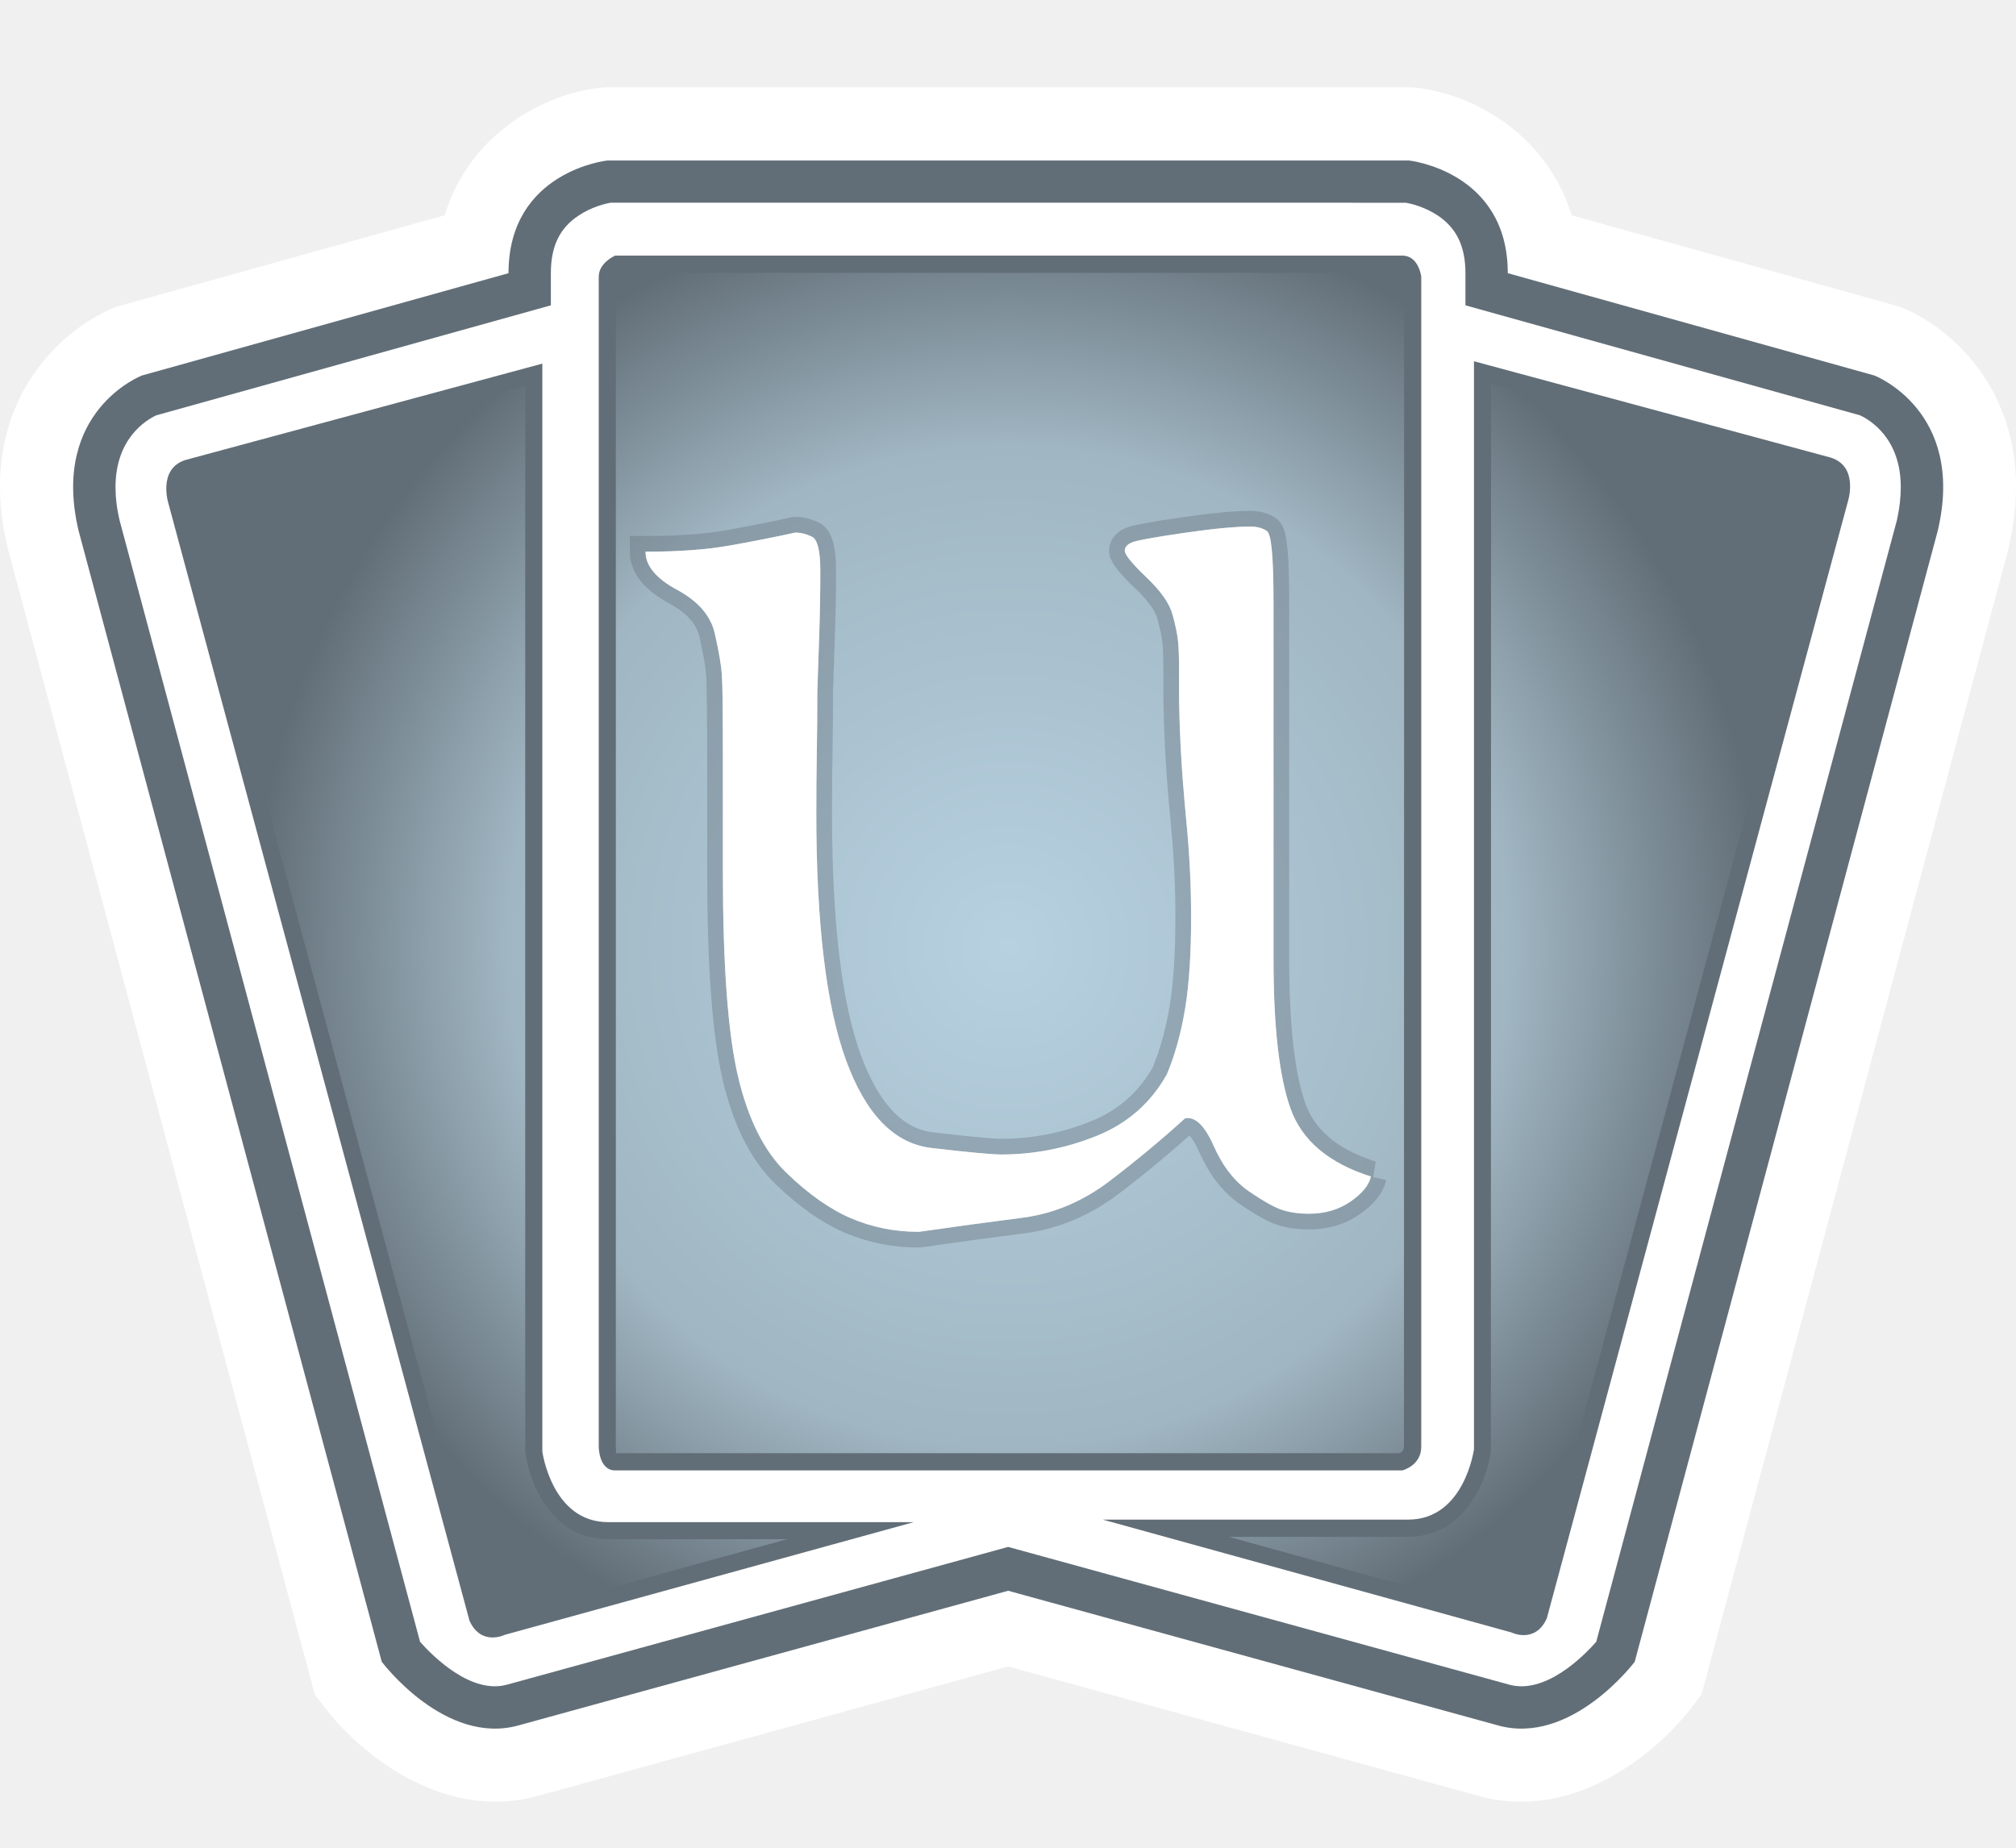
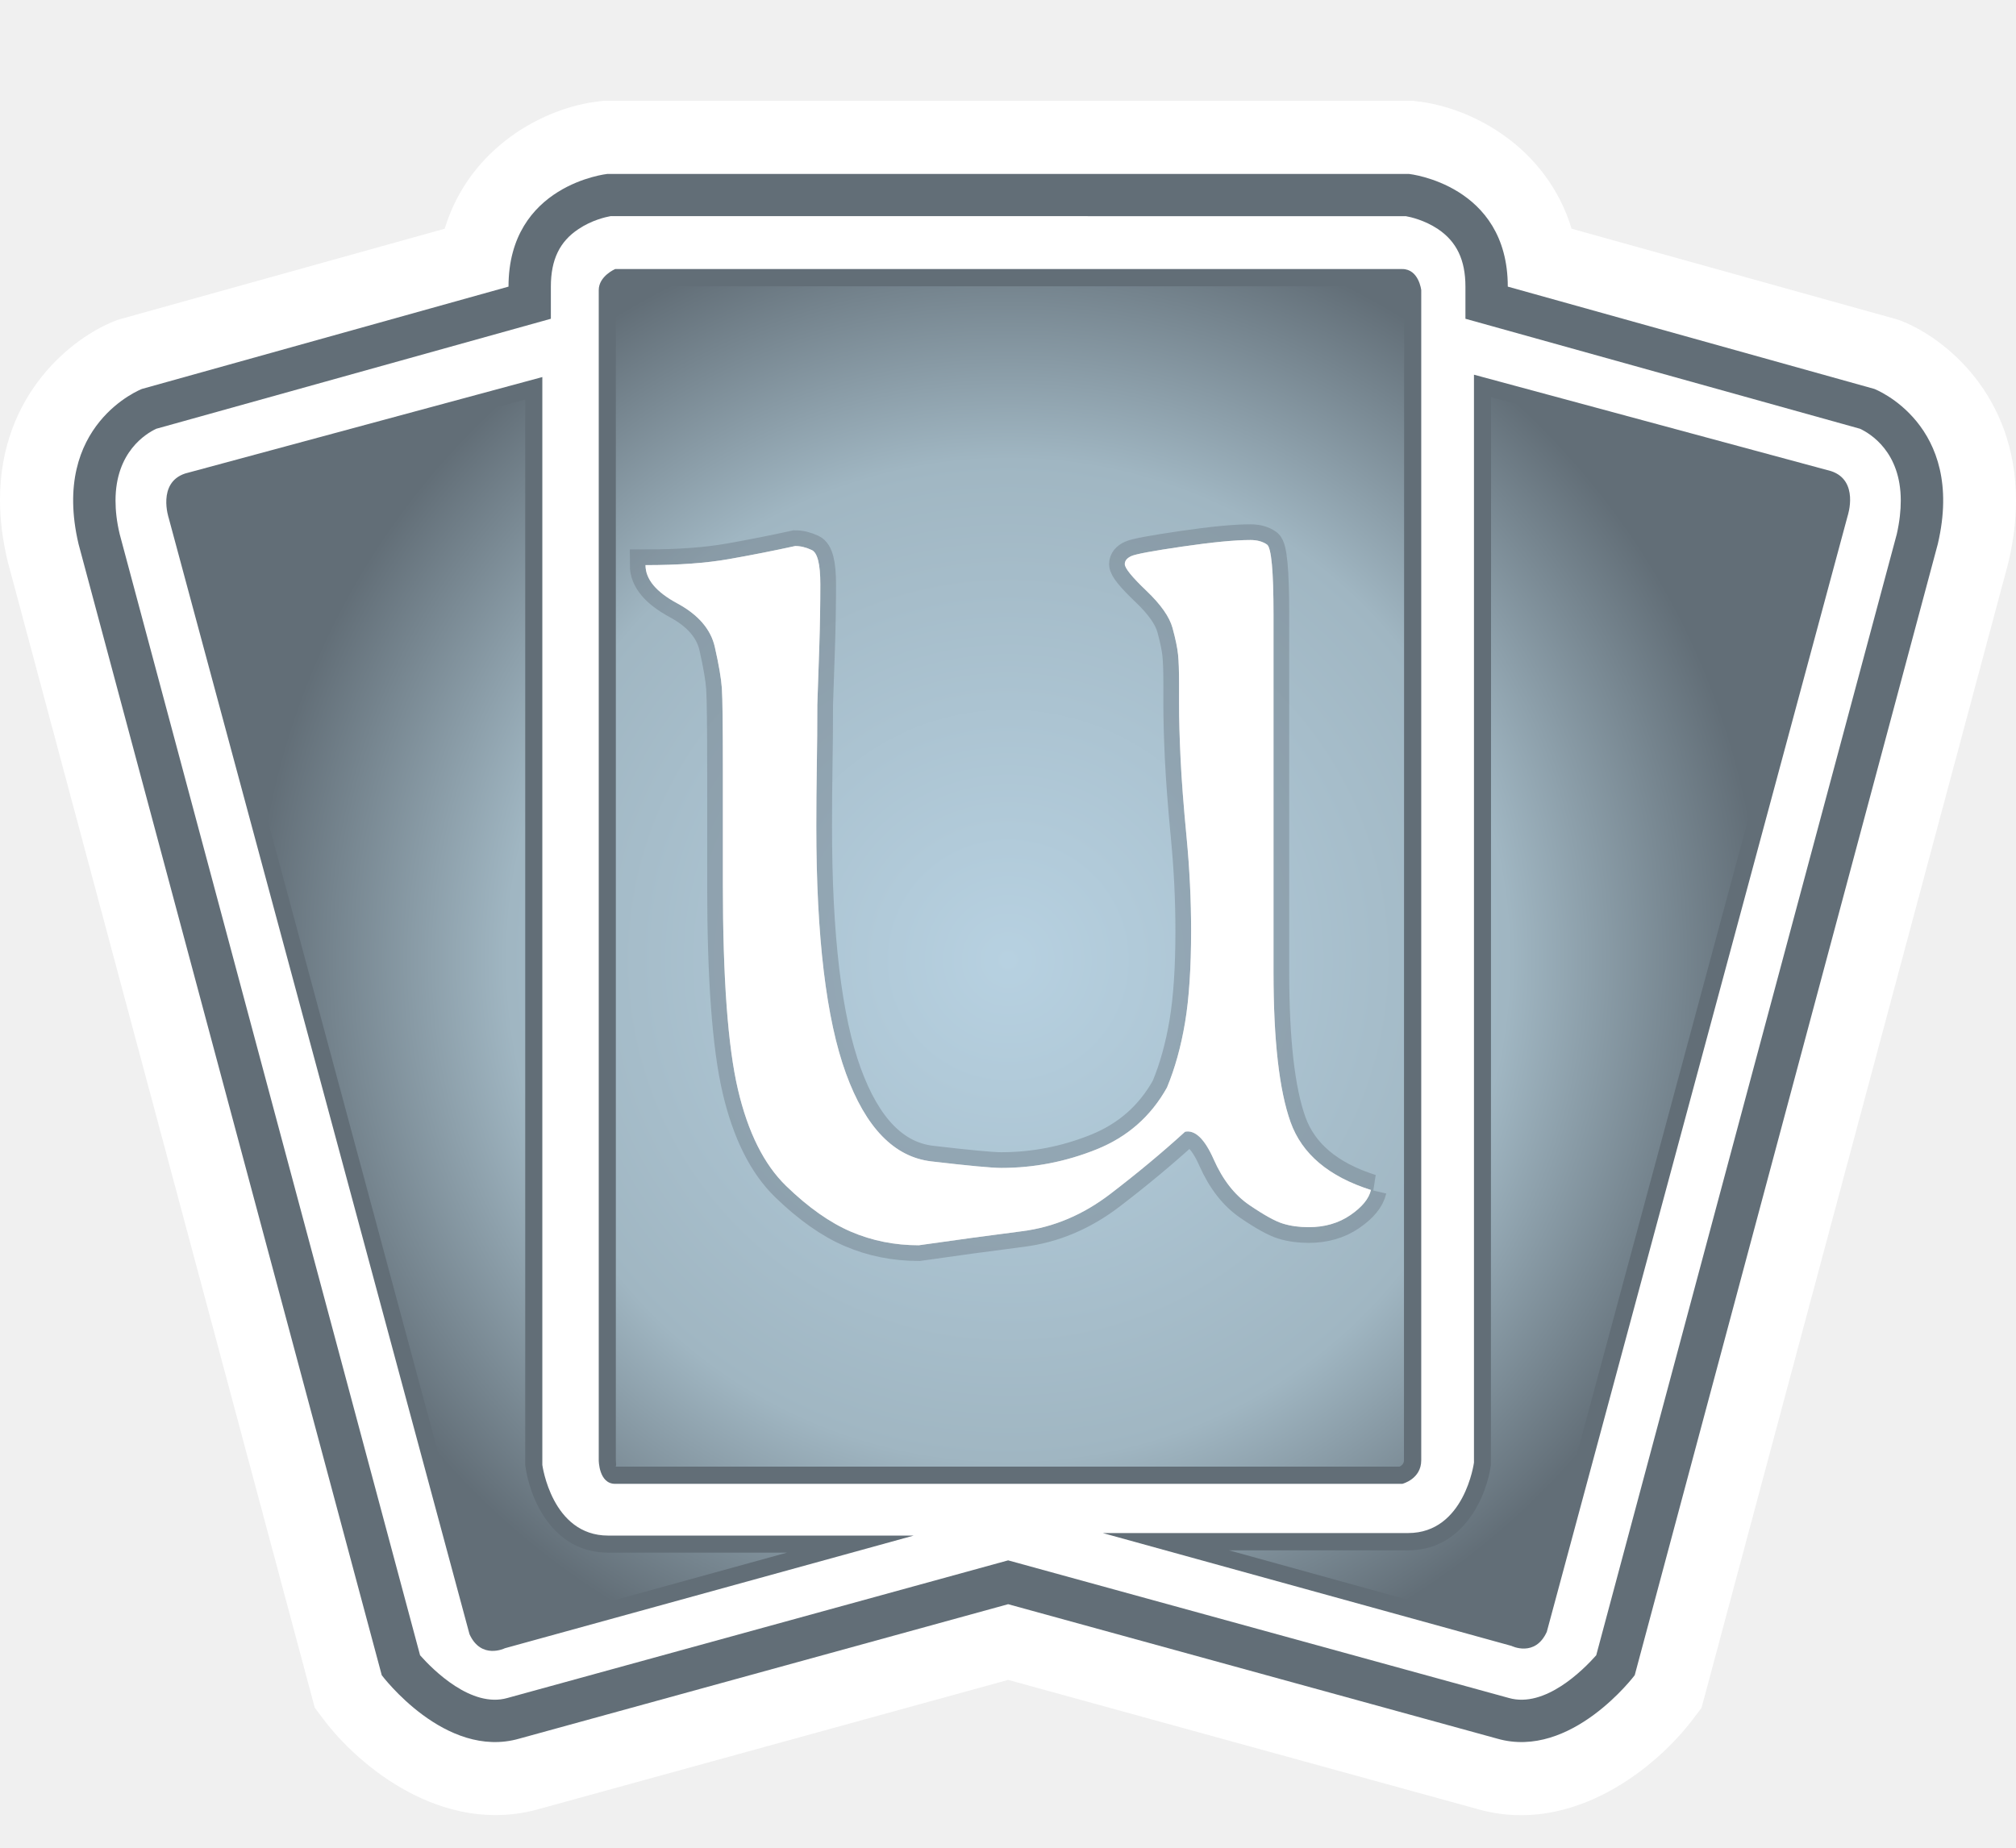
<svg xmlns="http://www.w3.org/2000/svg" xmlns:xlink="http://www.w3.org/1999/xlink" version="1.1" width="600" height="550" id="svg5993">
  <defs id="defs5995">
    <radialGradient cx="0" cy="0" r="1" fx="0" fy="0" id="radialGradient832" gradientUnits="userSpaceOnUse" gradientTransform="matrix(17.57181,0,0,-17.57181,663.959,483.6758)" spreadMethod="pad">
      <stop id="stop834" style="stop-color:#b7d1e1;stop-opacity:1" offset="0" />
      <stop id="stop836" style="stop-color:#a0b6c2;stop-opacity:1" offset="0.663" />
      <stop id="stop838" style="stop-color:#626e77;stop-opacity:1" offset="1" />
    </radialGradient>
    <radialGradient cx="0" cy="0" r="1" fx="0" fy="0" id="radialGradient3009" xlink:href="#radialGradient832" gradientUnits="userSpaceOnUse" gradientTransform="matrix(17.57181,0,0,-17.57181,663.959,483.6758)" spreadMethod="pad" />
  </defs>
-   <path d="M 419.353,26 H 179.601 l -1.199,0.153 c -16.151,1.748 -38.579,13.408 -46.055,37.928 -20.323,5.677 -96.919,27.008 -96.919,27.008 L 34.433,91.434 C 21.267,96.524 0,113.568 0,144.76 c 0,5.575 0.689,11.609 2.233,18.141 l 91.446,341.417 2.539,3.381 c 10.321,13.804 35.491,34.93 64.247,26.765 0,0 128.966,-35.479 139.58,-38.426 10.665,2.947 139.784,38.477 139.784,38.477 28.551,8.114 53.722,-13.013 64.043,-26.816 l 2.539,-3.342 91.293,-340.805 C 599.298,156.867 600,150.642 600,144.965 600,113.517 578.822,96.524 565.657,91.434 l -0.995,-0.345 c 0,0 -76.596,-21.331 -96.919,-27.008 -7.476,-24.52 -29.904,-36.18 -46.106,-37.928 L 420.489,26 Z" id="path822" style="fill:#ffffff;fill-opacity:1;fill-rule:nonzero;stroke:none" />
-   <path d="m 180.736,47.777 c 0,0 -29.393,3.138 -29.393,33.54 L 42.253,111.769 c 0,0 -27.263,10.461 -18.881,46.144 l 90.247,336.735 c 0,0 18.881,25.209 40.913,18.881 l 145.513,-40.02 145.564,40.02 c 21.981,6.328 40.913,-18.881 40.913,-18.881 l 90.209,-336.735 c 8.369,-35.683 -18.894,-46.144 -18.894,-46.144 L 448.747,81.317 c 0,-30.401 -29.393,-33.54 -29.393,-33.54 z" id="path824" style="fill:#626e77;fill-opacity:1;fill-rule:nonzero;stroke:none" />
-   <path d="m 181.693,60.343 c -1.352,0.242 -5.588,1.186 -9.517,3.84 -5.639,3.725 -8.229,9.16 -8.229,17.133 v 9.568 c 0,0 -115.813,32.302 -117.459,32.749 -3.036,1.442 -12.107,6.876 -12.107,21.369 0,2.947 0.344,6.238 1.237,9.976 0.153,0.6 87.963,328.456 89.405,333.737 3.891,4.389 15.309,15.794 26.013,12.707 l 149.008,-40.964 149.008,40.964 c 10.755,3.087 22.122,-8.318 26.013,-12.707 1.391,-5.282 89.252,-333.138 89.456,-333.737 0.842,-3.738 1.186,-7.029 1.186,-9.976 0,-14.493 -9.071,-19.927 -12.107,-21.369 -1.646,-0.446 -117.459,-32.749 -117.459,-32.749 V 81.317 c 0,-7.973 -2.641,-13.408 -8.178,-17.133 -3.98,-2.654 -8.165,-3.598 -9.568,-3.84 z" id="path826" style="fill:#ffffff;fill-opacity:1;fill-rule:nonzero;stroke:none" />
-   <path d="m 438.681,107.533 v 323.825 c 0,0 -2.794,20.973 -19.583,20.973 h -90.897 l 121.643,33.591 c 0,0 7.029,3.496 10.512,-4.184 l 89.558,-332.245 c 0,0 3.483,-10.461 -4.937,-13.255 z M 55.113,136.94 c -8.42,2.781 -4.886,13.306 -4.886,13.306 l 89.507,332.194 c 3.483,7.667 10.512,4.184 10.512,4.184 l 121.694,-33.54 h -90.949 c -16.789,0 -19.583,-21.037 -19.583,-21.037 V 108.235 Z M 183.083,76.086 h 234.267 c 4.937,0 5.639,6.277 5.639,6.277 V 430.656 c 0,5.639 -5.639,7.029 -5.639,7.029 H 183.083 c -4.886,0 -4.886,-7.029 -4.886,-7.029 V 82.363 c 0,-4.184 4.886,-6.277 4.886,-6.277" id="path828" style="fill:#626e77;fill-opacity:1;fill-rule:nonzero;stroke:none" />
-   <g transform="matrix(12.75754,0,0,-12.75754,-8170.415,6452.268)" id="g830">
+   <path d="M 419.353,30 H 179.601 l -1.199,0.153 c -16.151,1.748 -38.579,13.408 -46.055,37.928 -20.323,5.677 -96.919,27.008 -96.919,27.008 L 34.433,95.434 C 21.267,100.524 0,117.568 0,148.76 c 0,5.575 0.689,11.609 2.233,18.141 l 91.446,341.417 2.539,3.381 c 10.321,13.804 35.491,34.93 64.247,26.765 0,0 128.966,-35.479 139.58,-38.426 10.665,2.947 139.784,38.477 139.784,38.477 28.551,8.114 53.722,-13.013 64.043,-26.816 l 2.539,-3.342 91.293,-340.805 C 599.298,160.867 600,154.642 600,148.965 600,117.517 578.822,100.524 565.657,95.434 l -0.995,-0.345 c 0,0 -76.596,-21.331 -96.919,-27.008 -7.476,-24.52 -29.904,-36.18 -46.106,-37.928 L 420.489,30 Z" id="path822" style="fill:#ffffff;fill-opacity:1;fill-rule:nonzero;stroke:none" />
+   <path d="m 180.736,51.777 c 0,0 -29.393,3.138 -29.393,33.54 L 42.253,115.769 c 0,0 -27.263,10.461 -18.881,46.144 l 90.247,336.735 c 0,0 18.881,25.209 40.913,18.881 l 145.513,-40.02 145.564,40.02 c 21.981,6.328 40.913,-18.881 40.913,-18.881 l 90.209,-336.735 c 8.369,-35.683 -18.894,-46.144 -18.894,-46.144 L 448.747,85.317 c 0,-30.401 -29.393,-33.54 -29.393,-33.54 z" id="path824" style="fill:#626e77;fill-opacity:1;fill-rule:nonzero;stroke:none" />
+   <path d="m 181.693,64.343 c -1.352,0.242 -5.588,1.186 -9.517,3.84 -5.639,3.725 -8.229,9.16 -8.229,17.133 v 9.568 c 0,0 -115.813,32.302 -117.459,32.749 -3.036,1.442 -12.107,6.876 -12.107,21.369 0,2.947 0.344,6.238 1.237,9.976 0.153,0.6 87.963,328.456 89.405,333.737 3.891,4.389 15.309,15.794 26.013,12.707 l 149.008,-40.964 149.008,40.964 c 10.755,3.087 22.122,-8.318 26.013,-12.707 1.391,-5.282 89.252,-333.138 89.456,-333.737 0.842,-3.738 1.186,-7.029 1.186,-9.976 0,-14.493 -9.071,-19.927 -12.107,-21.369 -1.646,-0.446 -117.459,-32.749 -117.459,-32.749 V 85.317 c 0,-7.973 -2.641,-13.408 -8.178,-17.133 -3.98,-2.654 -8.165,-3.598 -9.568,-3.84 z" id="path826" style="fill:#ffffff;fill-opacity:1;fill-rule:nonzero;stroke:none" />
+   <path d="m 438.681,111.533 v 323.825 c 0,0 -2.794,20.973 -19.583,20.973 h -90.897 l 121.643,33.591 c 0,0 7.029,3.496 10.512,-4.184 l 89.558,-332.245 c 0,0 3.483,-10.461 -4.937,-13.255 z M 55.113,140.94 c -8.42,2.781 -4.886,13.306 -4.886,13.306 l 89.507,332.194 c 3.483,7.667 10.512,4.184 10.512,4.184 l 121.694,-33.54 h -90.949 c -16.789,0 -19.583,-21.037 -19.583,-21.037 V 112.235 Z M 183.083,80.086 h 234.267 c 4.937,0 5.639,6.277 5.639,6.277 V 434.656 c 0,5.639 -5.639,7.029 -5.639,7.029 H 183.083 c -4.886,0 -4.886,-7.029 -4.886,-7.029 V 86.363 c 0,-4.184 4.886,-6.277 4.886,-6.277" id="path828" style="fill:#626e77;fill-opacity:1;fill-rule:nonzero;stroke:none" />
+   <g transform="matrix(12.75754,0,0,-12.75754,-8170.415,6456.268)" id="g830">
    <path d="m 654.891,499.395 c -0.047,-0.032 -0.086,-0.071 -0.086,-0.09 v 0 -27.297 c 0,-0.063 0.019,-0.153 -0.012,-0.153 v 0 h 18.297 c 0.047,0.024 0.101,0.067 0.101,0.149 v 0 l 0.004,27.254 c -0.007,0.054 -0.035,0.129 -0.039,0.137 v 0 z m 20.328,-27.5 c -0.09,-0.688 -0.614,-1.993 -1.93,-1.993 v 0 h -4.18 l 6.762,-1.871 c 0.016,-0.004 0.063,-0.023 0.113,-0.023 v 0 c 0.036,0 0.106,0 0.153,0.097 v 0 l 7.027,26.063 c 0.02,0.074 0.125,0.449 -0.113,0.527 v 0 l -7.828,2.114 z m -30.336,22.753 c -0.266,-0.089 -0.145,-0.492 -0.125,-0.558 v 0 l 6.996,-25.981 c 0.07,-0.152 0.137,-0.152 0.176,-0.152 v 0 c 0.05,0 0.097,0.016 0.179,0.047 v 0 l 6.688,1.844 h -4.172 c -1.32,0 -1.84,1.3 -1.934,2.043 v 0 24.863 z" id="path840" style="fill:url(#radialGradient3009);fill-opacity:1;fill-rule:nonzero;stroke:none" />
  </g>
-   <g transform="translate(-1.928991,26)" id="text5893" style="font-style:normal;font-variant:normal;font-weight:100;font-stretch:normal;font-size:299.042px;line-height:125%;font-family:GoudyMedieval;-inkscape-font-specification:'GoudyMedieval Thin';text-align:start;letter-spacing:0px;word-spacing:0px;writing-mode:lr-tb;text-anchor:start;fill:#ffffff;fill-opacity:1;stroke:#626e77;stroke-width:9.345;stroke-opacity:0.361">
+   <g transform="translate(-1.928991,30)" id="text5893" style="font-style:normal;font-variant:normal;font-weight:100;font-stretch:normal;font-size:299.042px;line-height:125%;font-family:GoudyMedieval;-inkscape-font-specification:'GoudyMedieval Thin';text-align:start;letter-spacing:0px;word-spacing:0px;writing-mode:lr-tb;text-anchor:start;fill:#ffffff;fill-opacity:1;stroke:#626e77;stroke-width:9.345;stroke-opacity:0.361">
    <path d="m 409.948,324.214 c -0.596,2.592 -2.639,5.085 -6.128,7.479 -3.489,2.394 -7.625,3.591 -12.407,3.591 -2.793,0 -5.336,-0.35 -7.629,-1.05 -2.294,-0.7 -5.634,-2.545 -10.02,-5.535 -4.387,-2.99 -7.925,-7.524 -10.614,-13.602 -2.689,-6.078 -5.531,-8.819 -8.524,-8.223 -6.778,6.181 -14.203,12.361 -22.277,18.54 -8.074,6.178 -16.795,9.867 -26.164,11.065 -9.369,1.199 -19.636,2.595 -30.8,4.189 -7.179,0 -13.908,-1.346 -20.187,-4.038 -6.279,-2.692 -12.708,-7.228 -19.288,-13.607 -6.58,-6.379 -11.365,-15.949 -14.355,-28.711 -2.99,-12.761 -4.485,-33.096 -4.485,-61.003 V 213.57 200.118 c 0,-13.957 -0.1,-22.38 -0.301,-25.27 -0.201,-2.89 -0.899,-6.977 -2.094,-12.261 -1.196,-5.284 -4.933,-9.62 -11.211,-13.009 -6.279,-3.389 -9.418,-7.176 -9.418,-11.362 9.765,2e-4 18.038,-0.598 24.818,-1.793 6.781,-1.195 13.359,-2.493 19.735,-3.892 1.594,2.1e-4 3.238,0.399 4.933,1.196 1.694,0.797 2.542,4.186 2.542,10.166 -4e-5,5.981 -0.099,12.062 -0.297,18.243 -0.198,6.182 -0.397,12.062 -0.598,17.641 -3e-5,6.182 -0.05,12.262 -0.151,18.243 -0.1,5.981 -0.151,11.961 -0.151,17.942 -4e-5,32.896 2.942,57.42 8.825,73.57 5.883,16.15 14.357,24.873 25.421,26.169 11.064,1.296 17.992,1.944 20.785,1.944 9.765,2e-5 19.233,-1.845 28.405,-5.535 9.172,-3.69 16.148,-9.821 20.931,-18.394 2.397,-5.78 4.193,-12.258 5.389,-19.434 1.195,-7.176 1.793,-16.249 1.793,-27.218 -1.4e-4,-9.169 -0.449,-18.438 -1.346,-27.807 -0.898,-9.369 -1.495,-17.195 -1.793,-23.477 -0.298,-6.282 -0.447,-11.713 -0.447,-16.295 v -6.279 c -1.4e-4,-3.589 -0.101,-6.382 -0.301,-8.378 -0.201,-1.995 -0.75,-4.637 -1.647,-7.926 -0.898,-3.288 -3.489,-6.975 -7.775,-11.061 -4.286,-4.085 -6.429,-6.727 -6.429,-7.926 -1.2e-4,-0.998 0.648,-1.795 1.944,-2.391 1.296,-0.596 6.379,-1.542 15.25,-2.838 8.87,-1.296 15.599,-1.944 20.187,-1.944 1.995,2e-4 3.641,0.447 4.937,1.342 1.296,0.895 1.944,7.821 1.944,20.78 v 15.852 90.612 c -1.6e-4,20.333 1.694,35.234 5.083,44.704 3.389,9.47 11.362,16.197 23.919,20.182 z" id="path2998" style="stroke:#626e77" />
  </g>
-   <g transform="translate(-1.928991,26)" id="text5901" style="font-style:normal;font-variant:normal;font-weight:100;font-stretch:normal;font-size:299.042px;line-height:125%;font-family:GoudyMedieval;-inkscape-font-specification:'GoudyMedieval Thin';text-align:start;letter-spacing:0px;word-spacing:0px;writing-mode:lr-tb;text-anchor:start;fill:#ffffff;fill-opacity:1;stroke:#626e77;stroke-width:9.345;stroke-opacity:0">
+   <g transform="translate(-1.928991,30)" id="text5901" style="font-style:normal;font-variant:normal;font-weight:100;font-stretch:normal;font-size:299.042px;line-height:125%;font-family:GoudyMedieval;-inkscape-font-specification:'GoudyMedieval Thin';text-align:start;letter-spacing:0px;word-spacing:0px;writing-mode:lr-tb;text-anchor:start;fill:#ffffff;fill-opacity:1;stroke:#626e77;stroke-width:9.345;stroke-opacity:0">
    <path d="m 409.948,324.214 c -0.596,2.592 -2.639,5.085 -6.128,7.479 -3.489,2.394 -7.625,3.591 -12.407,3.591 -2.793,0 -5.336,-0.35 -7.629,-1.05 -2.294,-0.7 -5.634,-2.545 -10.02,-5.535 -4.387,-2.99 -7.925,-7.524 -10.614,-13.602 -2.689,-6.078 -5.531,-8.819 -8.524,-8.223 -6.778,6.181 -14.203,12.361 -22.277,18.54 -8.074,6.178 -16.795,9.867 -26.164,11.065 -9.369,1.199 -19.636,2.595 -30.8,4.189 -7.179,0 -13.908,-1.346 -20.187,-4.038 -6.279,-2.692 -12.708,-7.228 -19.288,-13.607 -6.58,-6.379 -11.365,-15.949 -14.355,-28.711 -2.99,-12.761 -4.485,-33.096 -4.485,-61.003 V 213.57 200.118 c 0,-13.957 -0.1,-22.38 -0.301,-25.27 -0.201,-2.89 -0.899,-6.977 -2.094,-12.261 -1.196,-5.284 -4.933,-9.62 -11.211,-13.009 -6.279,-3.389 -9.418,-7.176 -9.418,-11.362 9.765,2e-4 18.038,-0.598 24.818,-1.793 6.781,-1.195 13.359,-2.493 19.735,-3.892 1.594,2.1e-4 3.238,0.399 4.933,1.196 1.694,0.797 2.542,4.186 2.542,10.166 -4e-5,5.981 -0.099,12.062 -0.297,18.243 -0.198,6.182 -0.397,12.062 -0.598,17.641 -3e-5,6.182 -0.05,12.262 -0.151,18.243 -0.1,5.981 -0.151,11.961 -0.151,17.942 -4e-5,32.896 2.942,57.42 8.825,73.57 5.883,16.15 14.357,24.873 25.421,26.169 11.064,1.296 17.992,1.944 20.785,1.944 9.765,2e-5 19.233,-1.845 28.405,-5.535 9.172,-3.69 16.148,-9.821 20.931,-18.394 2.397,-5.78 4.193,-12.258 5.389,-19.434 1.195,-7.176 1.793,-16.249 1.793,-27.218 -1.4e-4,-9.169 -0.449,-18.438 -1.346,-27.807 -0.898,-9.369 -1.495,-17.195 -1.793,-23.477 -0.298,-6.282 -0.447,-11.713 -0.447,-16.295 v -6.279 c -1.4e-4,-3.589 -0.101,-6.382 -0.301,-8.378 -0.201,-1.995 -0.75,-4.637 -1.647,-7.926 -0.898,-3.288 -3.489,-6.975 -7.775,-11.061 -4.286,-4.085 -6.429,-6.727 -6.429,-7.926 -1.2e-4,-0.998 0.648,-1.795 1.944,-2.391 1.296,-0.596 6.379,-1.542 15.25,-2.838 8.87,-1.296 15.599,-1.944 20.187,-1.944 1.995,2e-4 3.641,0.447 4.937,1.342 1.296,0.895 1.944,7.821 1.944,20.78 v 15.852 90.612 c -1.6e-4,20.333 1.694,35.234 5.083,44.704 3.389,9.47 11.362,16.197 23.919,20.182 z" id="path3001" style="stroke:#626e77" />
  </g>
</svg>
